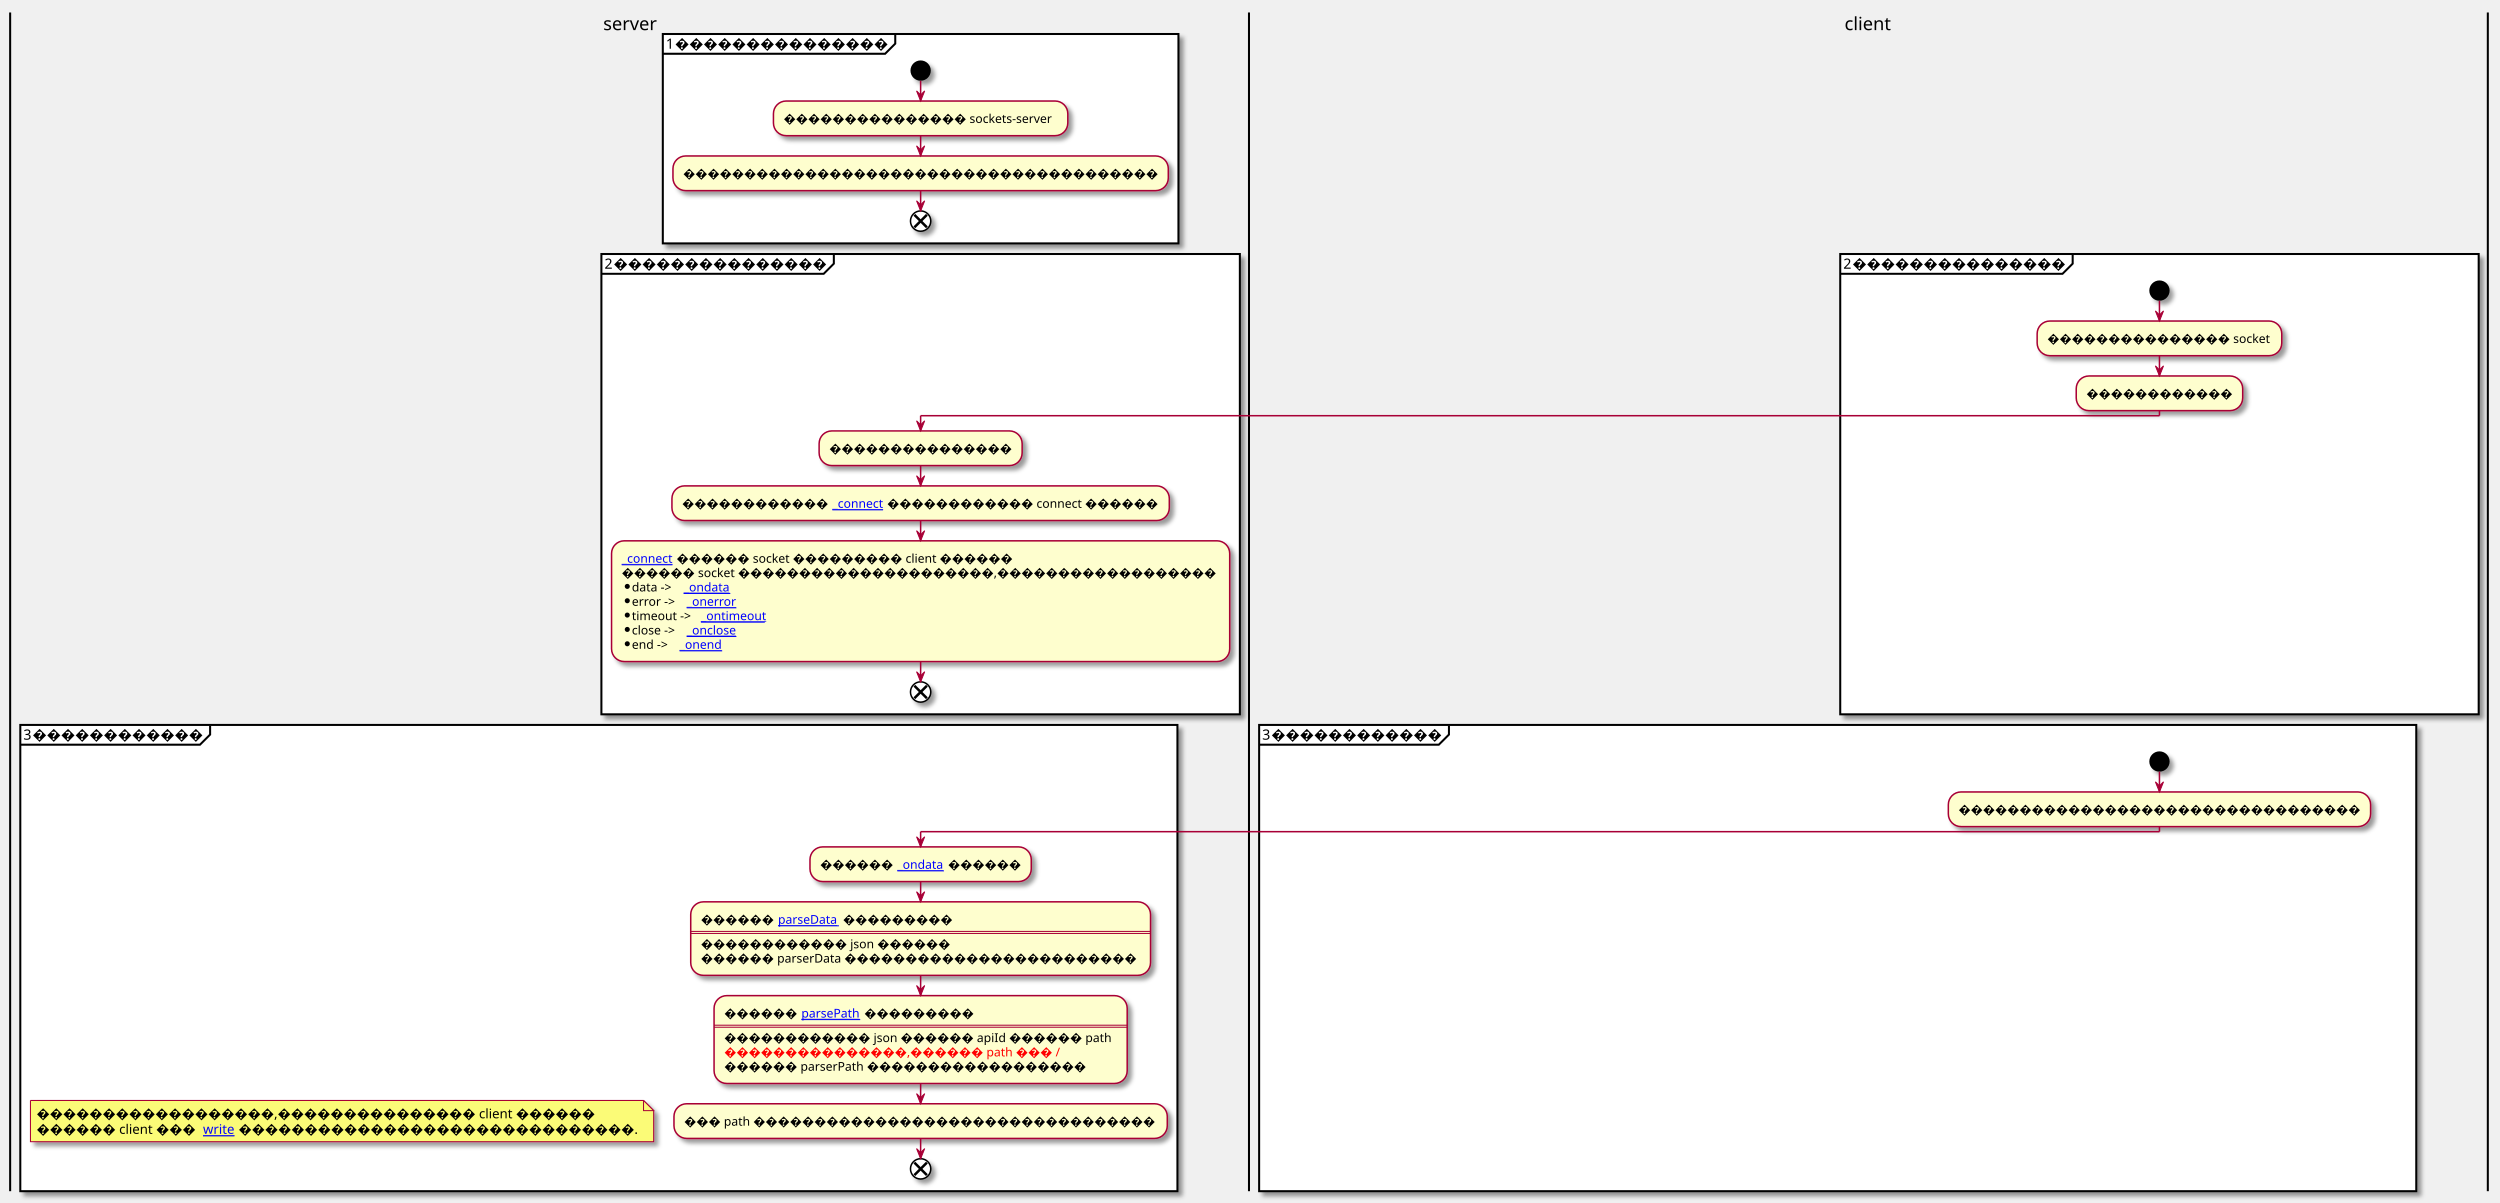
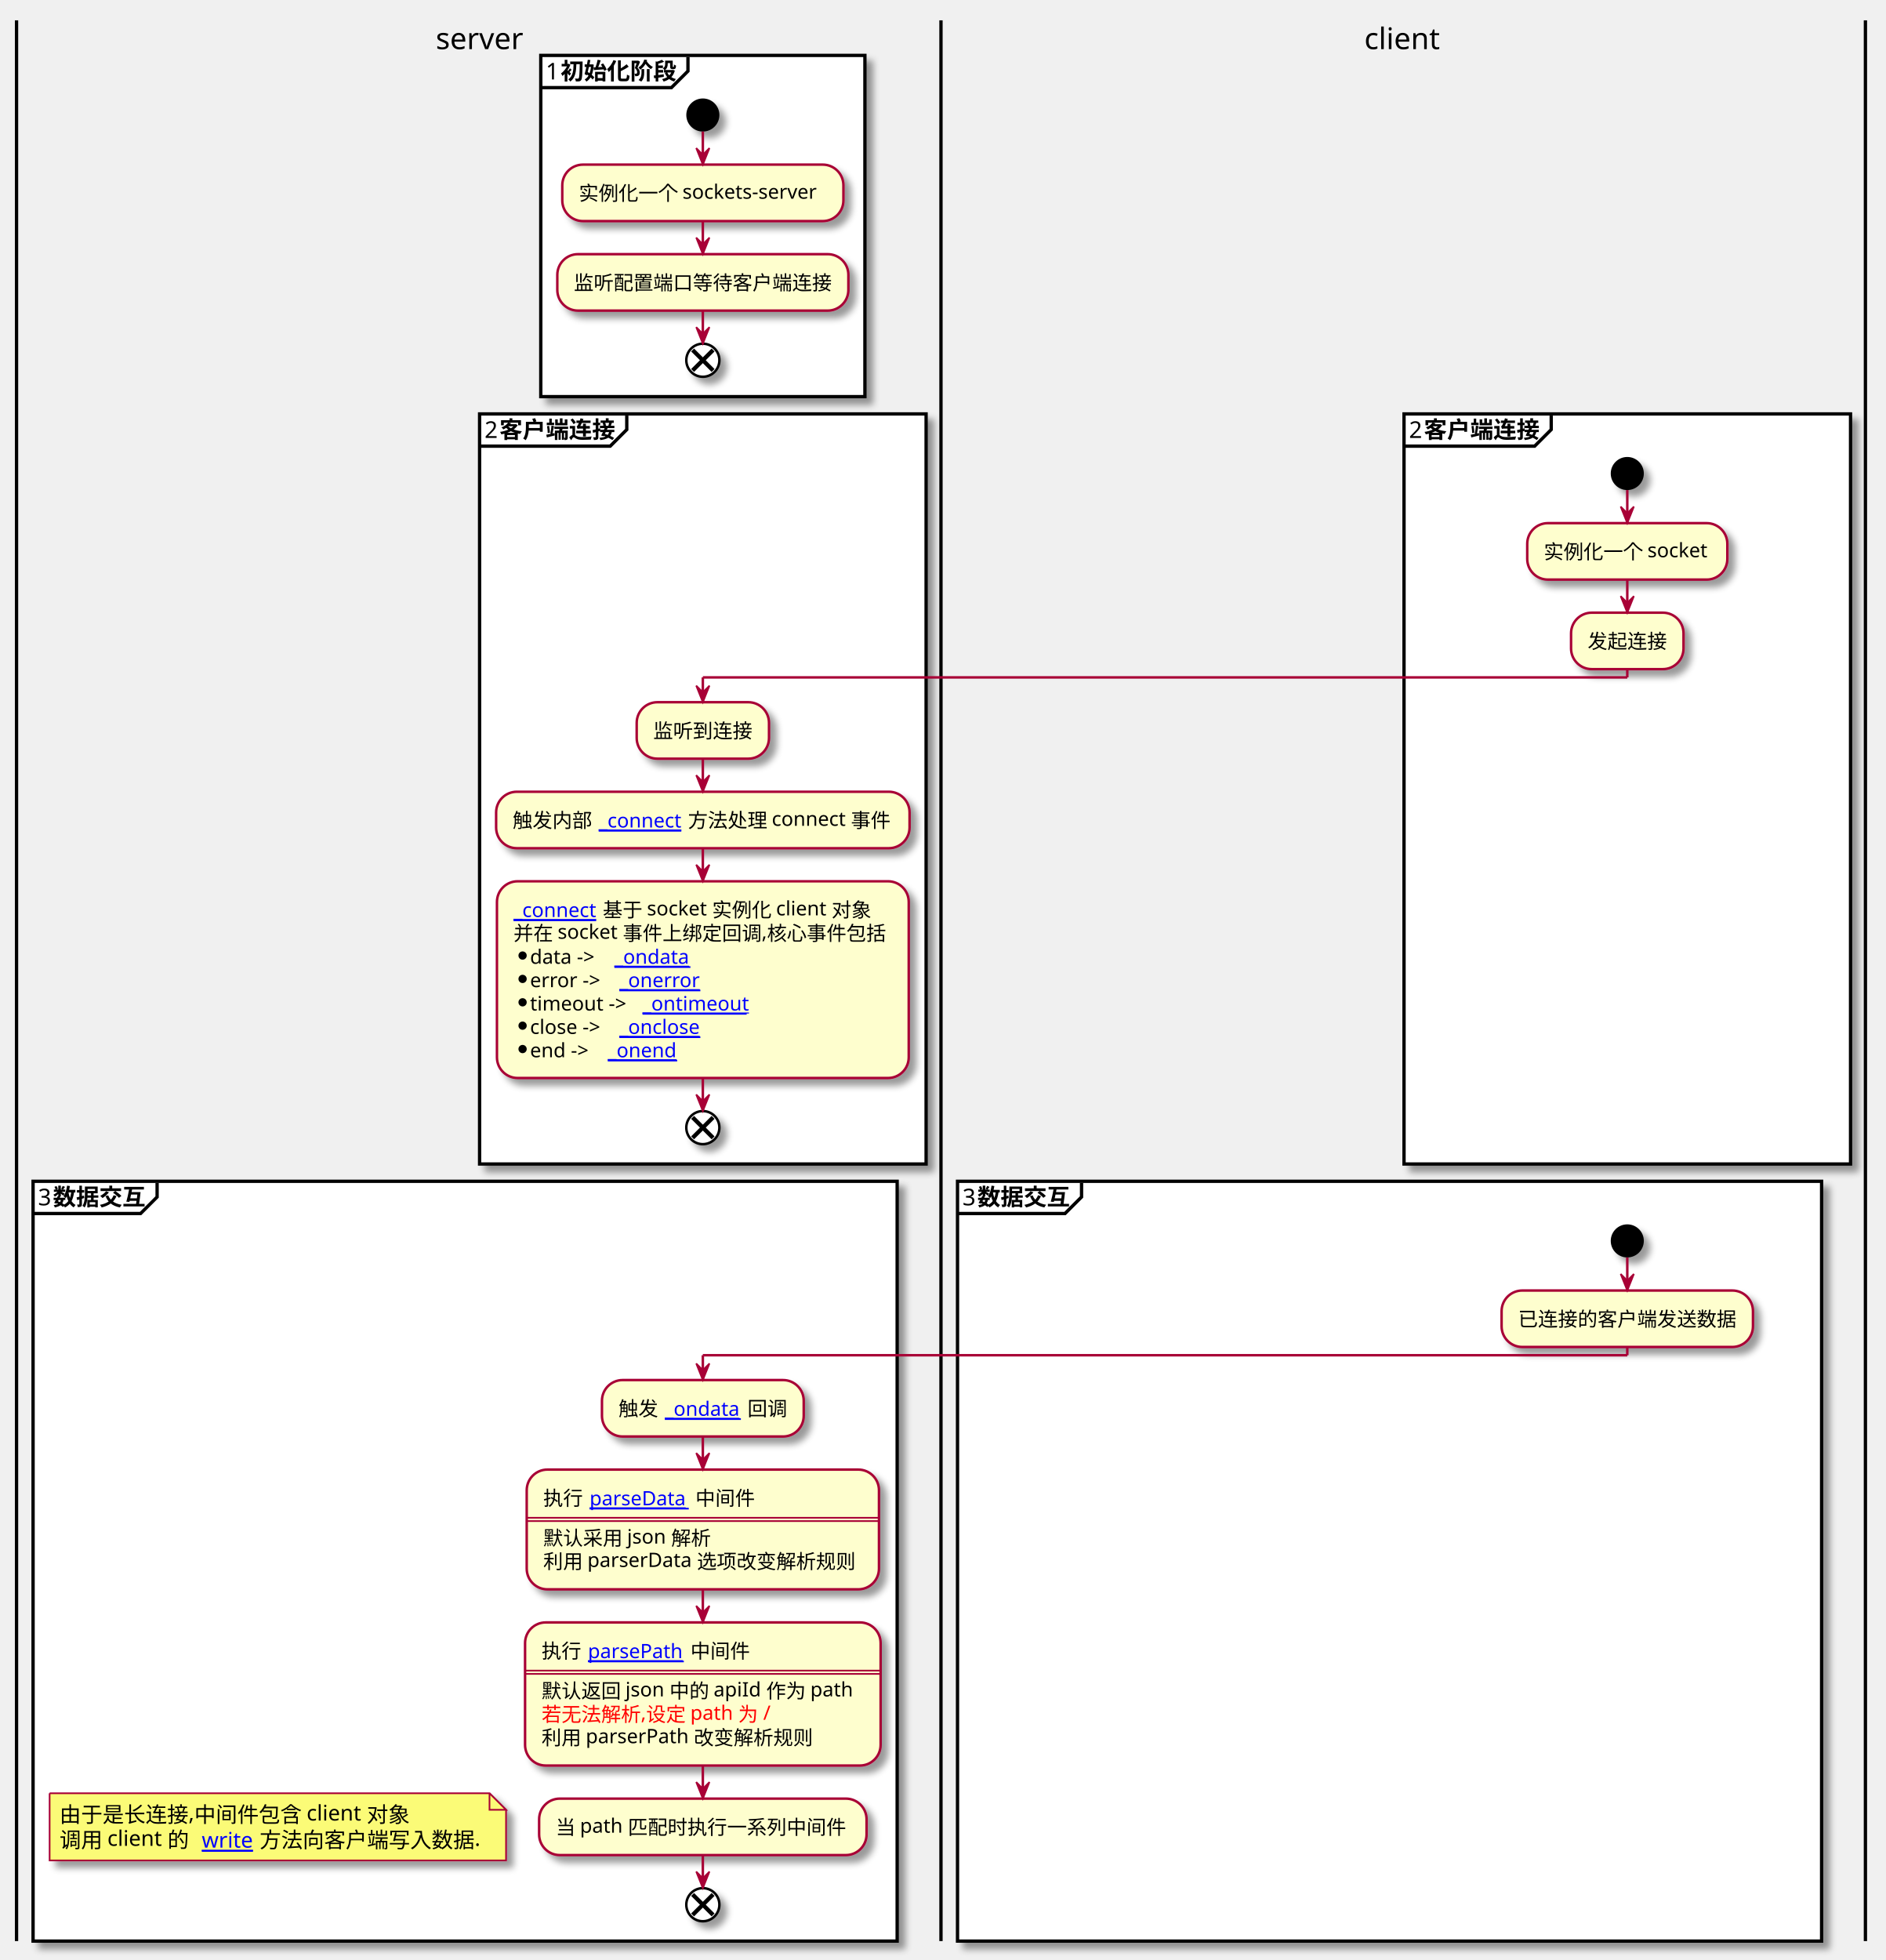
- <svg xmlns="http://www.w3.org/2000/svg" xmlns:xlink="http://www.w3.org/1999/xlink" contentScriptType="application/ecmascript" contentStyleType="text/css" height="1185px" preserveAspectRatio="none" style="width:2463px;height:1185px;" version="1.1" viewBox="0 0 2463 1185" width="2463px" zoomAndPan="magnify">
+ <svg xmlns="http://www.w3.org/2000/svg" xmlns:xlink="http://www.w3.org/1999/xlink" contentScriptType="application/ecmascript" contentStyleType="text/css" height="1185px" preserveAspectRatio="none" style="width:1140px;height:1185px;" version="1.1" viewBox="0 0 1140 1185" width="1140px" zoomAndPan="magnify">
  <defs>
-     <filter height="300%" id="f1wvgdxgzfp0mf" width="300%" x="-1" y="-1">
+     <filter height="300%" id="f1b27v0zwb4r11" width="300%" x="-1" y="-1">
      <feGaussianBlur result="blurOut" stdDeviation="2.0" />
      <feColorMatrix in="blurOut" result="blurOut2" type="matrix" values="0 0 0 0 0 0 0 0 0 0 0 0 0 0 0 0 0 0 .4 0" />
      <feOffset dx="4.0" dy="4.0" in="blurOut2" result="blurOut3" />
      <feBlend in="SourceGraphic" in2="blurOut3" mode="normal" />
    </filter>
  </defs>
  <g>
-     <text fill="#000000" font-family="sans-serif" font-size="18" lengthAdjust="spacingAndGlyphs" textLength="52" x="594.25" y="29.699">server</text>
+     <text fill="#000000" font-family="sans-serif" font-size="18" lengthAdjust="spacingAndGlyphs" textLength="52" x="263.5" y="29.699">server</text>
    <line style="stroke: #000000; stroke-width: 2.0;" x1="10" x2="10" y1="12.297" y2="1173.562" />
-     <rect fill="#FFFFFF" filter="url(#f1wvgdxgzfp0mf)" height="206.301" style="stroke: #000000; stroke-width: 2.0;" width="508" x="653" y="33.496" />
-     <path d="M882,34.496 L882,42.984 L872,52.984 L653,52.984 " fill="none" style="stroke: #000000; stroke-width: 2.0;" />
-     <text fill="#000000" font-family="sans-serif" font-size="14" lengthAdjust="spacingAndGlyphs" textLength="9" x="656" y="48.031">1</text>
-     <text fill="#000000" font-family="sans-serif" font-size="14" font-weight="bold" lengthAdjust="spacingAndGlyphs" textLength="210" x="665" y="48.031">���������������</text>
-     <ellipse cx="907" cy="69.531" fill="#000000" filter="url(#f1wvgdxgzfp0mf)" rx="10" ry="10" style="stroke: none; stroke-width: 1.0;" />
-     <rect fill="#FEFECE" filter="url(#f1wvgdxgzfp0mf)" height="34.133" rx="12.5" ry="12.5" style="stroke: #A80036; stroke-width: 1.5;" width="290" x="762" y="99.531" />
-     <text fill="#000000" font-family="sans-serif" font-size="12" lengthAdjust="spacingAndGlyphs" textLength="270" x="772" y="121.133">��������������� sockets-server</text>
-     <rect fill="#FEFECE" filter="url(#f1wvgdxgzfp0mf)" height="34.133" rx="12.5" ry="12.5" style="stroke: #A80036; stroke-width: 1.5;" width="488" x="663" y="153.664" />
-     <text fill="#000000" font-family="sans-serif" font-size="12" lengthAdjust="spacingAndGlyphs" textLength="468" x="673" y="175.266">���������������������������������������</text>
-     <ellipse cx="907" cy="217.797" fill="#FFFFFF" filter="url(#f1wvgdxgzfp0mf)" rx="10" ry="10" style="stroke: #000000; stroke-width: 1.5;" />
-     <line style="stroke: #000000; stroke-width: 2.5;" x1="900.813" x2="913.187" y1="211.61" y2="223.984" />
-     <line style="stroke: #000000; stroke-width: 2.5;" x1="913.187" x2="900.813" y1="211.61" y2="223.984" />
-     <rect fill="#FFFFFF" filter="url(#f1wvgdxgzfp0mf)" height="453.496" style="stroke: #000000; stroke-width: 2.0;" width="629" x="592.5" y="250.25" />
-     <path d="M821.5,251.25 L821.5,259.738 L811.5,269.738 L592.5,269.738 " fill="none" style="stroke: #000000; stroke-width: 2.0;" />
-     <text fill="#000000" font-family="sans-serif" font-size="14" lengthAdjust="spacingAndGlyphs" textLength="9" x="595.5" y="264.785">2</text>
-     <text fill="#000000" font-family="sans-serif" font-size="14" font-weight="bold" lengthAdjust="spacingAndGlyphs" textLength="210" x="604.5" y="264.785">���������������</text>
-     <rect fill="#FEFECE" filter="url(#f1wvgdxgzfp0mf)" height="34.133" rx="12.5" ry="12.5" style="stroke: #A80036; stroke-width: 1.5;" width="200" x="807" y="424.551" />
-     <text fill="#000000" font-family="sans-serif" font-size="12" lengthAdjust="spacingAndGlyphs" textLength="180" x="817" y="446.152">���������������</text>
-     <rect fill="#FEFECE" filter="url(#f1wvgdxgzfp0mf)" height="34.133" rx="12.5" ry="12.5" style="stroke: #A80036; stroke-width: 1.5;" width="490" x="662" y="478.684" />
-     <text fill="#000000" font-family="sans-serif" font-size="12" lengthAdjust="spacingAndGlyphs" textLength="144" x="672" y="500.285">������������</text>
+     <rect fill="#FFFFFF" filter="url(#f1b27v0zwb4r11)" height="206.301" style="stroke: #000000; stroke-width: 2.0;" width="196" x="327" y="33.496" />
+     <path d="M416,34.496 L416,42.984 L406,52.984 L327,52.984 " fill="none" style="stroke: #000000; stroke-width: 2.0;" />
+     <text fill="#000000" font-family="sans-serif" font-size="14" lengthAdjust="spacingAndGlyphs" textLength="9" x="330" y="48.031">1</text>
+     <text fill="#000000" font-family="sans-serif" font-size="14" font-weight="bold" lengthAdjust="spacingAndGlyphs" textLength="70" x="339" y="48.031">初始化阶段</text>
+     <ellipse cx="425" cy="69.531" fill="#000000" filter="url(#f1b27v0zwb4r11)" rx="10" ry="10" style="stroke: none; stroke-width: 1.0;" />
+     <rect fill="#FEFECE" filter="url(#f1b27v0zwb4r11)" height="34.133" rx="12.5" ry="12.5" style="stroke: #A80036; stroke-width: 1.5;" width="170" x="340" y="99.531" />
+     <text fill="#000000" font-family="sans-serif" font-size="12" lengthAdjust="spacingAndGlyphs" textLength="150" x="350" y="121.133">实例化一个 sockets-server</text>
+     <rect fill="#FEFECE" filter="url(#f1b27v0zwb4r11)" height="34.133" rx="12.5" ry="12.5" style="stroke: #A80036; stroke-width: 1.5;" width="176" x="337" y="153.664" />
+     <text fill="#000000" font-family="sans-serif" font-size="12" lengthAdjust="spacingAndGlyphs" textLength="156" x="347" y="175.266">监听配置端口等待客户端连接</text>
+     <ellipse cx="425" cy="217.797" fill="#FFFFFF" filter="url(#f1b27v0zwb4r11)" rx="10" ry="10" style="stroke: #000000; stroke-width: 1.5;" />
+     <line style="stroke: #000000; stroke-width: 2.5;" x1="418.813" x2="431.187" y1="211.61" y2="223.984" />
+     <line style="stroke: #000000; stroke-width: 2.5;" x1="431.187" x2="418.813" y1="211.61" y2="223.984" />
+     <rect fill="#FFFFFF" filter="url(#f1b27v0zwb4r11)" height="453.496" style="stroke: #000000; stroke-width: 2.0;" width="270" x="290" y="250.25" />
+     <path d="M379,251.25 L379,259.738 L369,269.738 L290,269.738 " fill="none" style="stroke: #000000; stroke-width: 2.0;" />
+     <text fill="#000000" font-family="sans-serif" font-size="14" lengthAdjust="spacingAndGlyphs" textLength="9" x="293" y="264.785">2</text>
+     <text fill="#000000" font-family="sans-serif" font-size="14" font-weight="bold" lengthAdjust="spacingAndGlyphs" textLength="70" x="302" y="264.785">客户端连接</text>
+     <rect fill="#FEFECE" filter="url(#f1b27v0zwb4r11)" height="34.133" rx="12.5" ry="12.5" style="stroke: #A80036; stroke-width: 1.5;" width="80" x="385" y="424.551" />
+     <text fill="#000000" font-family="sans-serif" font-size="12" lengthAdjust="spacingAndGlyphs" textLength="60" x="395" y="446.152">监听到连接</text>
+     <rect fill="#FEFECE" filter="url(#f1b27v0zwb4r11)" height="34.133" rx="12.5" ry="12.5" style="stroke: #A80036; stroke-width: 1.5;" width="250" x="300" y="478.684" />
+     <text fill="#000000" font-family="sans-serif" font-size="12" lengthAdjust="spacingAndGlyphs" textLength="48" x="310" y="500.285">触发内部</text>
    <a target="_top" xlink:actuate="onRequest" xlink:href="https://github.com/zenHeart/sockets-server/blob/develop/src/ClientServer.js#L267" xlink:show="new" xlink:title="https://github.com/zenHeart/sockets-server/blob/develop/src/ClientServer.js#L267" xlink:type="simple">
-       <text fill="#0000FF" font-family="sans-serif" font-size="12" lengthAdjust="spacingAndGlyphs" text-decoration="underline" textLength="50" x="820" y="500.285">_connect</text>
-       <line style="stroke: #0000FF; stroke-width: 1.0;" x1="820" x2="870" y1="502.285" y2="502.285" />
+       <text fill="#0000FF" font-family="sans-serif" font-size="12" lengthAdjust="spacingAndGlyphs" text-decoration="underline" textLength="50" x="362" y="500.285">_connect</text>
+       <line style="stroke: #0000FF; stroke-width: 1.0;" x1="362" x2="412" y1="502.285" y2="502.285" />
    </a>
-     <text fill="#000000" font-family="sans-serif" font-size="12" lengthAdjust="spacingAndGlyphs" textLength="268" x="874" y="500.285">������������ connect ������</text>
-     <rect fill="#FEFECE" filter="url(#f1wvgdxgzfp0mf)" height="118.93" rx="12.5" ry="12.5" style="stroke: #A80036; stroke-width: 1.5;" width="609" x="602.5" y="532.816" />
+     <text fill="#000000" font-family="sans-serif" font-size="12" lengthAdjust="spacingAndGlyphs" textLength="124" x="416" y="500.285">方法处理 connect 事件</text>
+     <rect fill="#FEFECE" filter="url(#f1b27v0zwb4r11)" height="118.93" rx="12.5" ry="12.5" style="stroke: #A80036; stroke-width: 1.5;" width="249" x="300.5" y="532.816" />
    <a target="_top" xlink:actuate="onRequest" xlink:href="https://github.com/zenHeart/sockets-server/blob/develop/src/ClientServer.js#L267" xlink:show="new" xlink:title="https://github.com/zenHeart/sockets-server/blob/develop/src/ClientServer.js#L267" xlink:type="simple">
-       <text fill="#0000FF" font-family="sans-serif" font-size="12" lengthAdjust="spacingAndGlyphs" text-decoration="underline" textLength="50" x="612.5" y="554.418">_connect</text>
-       <line style="stroke: #0000FF; stroke-width: 1.0;" x1="612.5" x2="662.5" y1="556.418" y2="556.418" />
+       <text fill="#0000FF" font-family="sans-serif" font-size="12" lengthAdjust="spacingAndGlyphs" text-decoration="underline" textLength="50" x="310.5" y="554.418">_connect</text>
+       <line style="stroke: #0000FF; stroke-width: 1.0;" x1="310.5" x2="360.5" y1="556.418" y2="556.418" />
    </a>
-     <text fill="#000000" font-family="sans-serif" font-size="12" lengthAdjust="spacingAndGlyphs" textLength="335" x="666.5" y="554.418">������ socket ��������� client ������</text>
-     <text fill="#000000" font-family="sans-serif" font-size="12" lengthAdjust="spacingAndGlyphs" textLength="589" x="612.5" y="568.551">������ socket ���������������������,������������������</text>
-     <ellipse cx="618" cy="577.715" fill="#000000" rx="2.5" ry="2.5" style="stroke: #000000; stroke-width: 0.0;" />
-     <text fill="#000000" font-family="sans-serif" font-size="12" lengthAdjust="spacingAndGlyphs" textLength="47" x="622.5" y="582.684">data -&gt;</text>
+     <text fill="#000000" font-family="sans-serif" font-size="12" lengthAdjust="spacingAndGlyphs" textLength="167" x="364.5" y="554.418">基于 socket 实例化 client 对象</text>
+     <text fill="#000000" font-family="sans-serif" font-size="12" lengthAdjust="spacingAndGlyphs" textLength="229" x="310.5" y="568.551">并在 socket 事件上绑定回调,核心事件包括</text>
+     <ellipse cx="316" cy="577.715" fill="#000000" rx="2.5" ry="2.5" style="stroke: #000000; stroke-width: 0.0;" />
+     <text fill="#000000" font-family="sans-serif" font-size="12" lengthAdjust="spacingAndGlyphs" textLength="47" x="320.5" y="582.684">data -&gt;</text>
    <a target="_top" xlink:actuate="onRequest" xlink:href="https://github.com/zenHeart/sockets-server/blob/develop/src/Client.js#L104" xlink:show="new" xlink:title="https://github.com/zenHeart/sockets-server/blob/develop/src/Client.js#L104" xlink:type="simple">
-       <text fill="#0000FF" font-family="sans-serif" font-size="12" lengthAdjust="spacingAndGlyphs" text-decoration="underline" textLength="46" x="673.5" y="582.684">_ondata</text>
-       <line style="stroke: #0000FF; stroke-width: 1.0;" x1="673.5" x2="719.5" y1="584.684" y2="584.684" />
+       <text fill="#0000FF" font-family="sans-serif" font-size="12" lengthAdjust="spacingAndGlyphs" text-decoration="underline" textLength="46" x="371.5" y="582.684">_ondata</text>
+       <line style="stroke: #0000FF; stroke-width: 1.0;" x1="371.5" x2="417.5" y1="584.684" y2="584.684" />
    </a>
-     <ellipse cx="618" cy="591.848" fill="#000000" rx="2.5" ry="2.5" style="stroke: #000000; stroke-width: 0.0;" />
-     <text fill="#000000" font-family="sans-serif" font-size="12" lengthAdjust="spacingAndGlyphs" textLength="50" x="622.5" y="596.816">error -&gt;</text>
+     <ellipse cx="316" cy="591.848" fill="#000000" rx="2.5" ry="2.5" style="stroke: #000000; stroke-width: 0.0;" />
+     <text fill="#000000" font-family="sans-serif" font-size="12" lengthAdjust="spacingAndGlyphs" textLength="50" x="320.5" y="596.816">error -&gt;</text>
    <a target="_top" xlink:actuate="onRequest" xlink:href="https://github.com/zenHeart/sockets-server/blob/develop/src/Client.js#L111" xlink:show="new" xlink:title="https://github.com/zenHeart/sockets-server/blob/develop/src/Client.js#L111" xlink:type="simple">
-       <text fill="#0000FF" font-family="sans-serif" font-size="12" lengthAdjust="spacingAndGlyphs" text-decoration="underline" textLength="49" x="676.5" y="596.816">_onerror</text>
-       <line style="stroke: #0000FF; stroke-width: 1.0;" x1="676.5" x2="725.5" y1="598.816" y2="598.816" />
+       <text fill="#0000FF" font-family="sans-serif" font-size="12" lengthAdjust="spacingAndGlyphs" text-decoration="underline" textLength="49" x="374.5" y="596.816">_onerror</text>
+       <line style="stroke: #0000FF; stroke-width: 1.0;" x1="374.5" x2="423.5" y1="598.816" y2="598.816" />
    </a>
-     <ellipse cx="618" cy="605.981" fill="#000000" rx="2.5" ry="2.5" style="stroke: #000000; stroke-width: 0.0;" />
-     <text fill="#000000" font-family="sans-serif" font-size="12" lengthAdjust="spacingAndGlyphs" textLength="64" x="622.5" y="610.949">timeout -&gt;</text>
+     <ellipse cx="316" cy="605.981" fill="#000000" rx="2.5" ry="2.5" style="stroke: #000000; stroke-width: 0.0;" />
+     <text fill="#000000" font-family="sans-serif" font-size="12" lengthAdjust="spacingAndGlyphs" textLength="64" x="320.5" y="610.949">timeout -&gt;</text>
    <a target="_top" xlink:actuate="onRequest" xlink:href="https://github.com/zenHeart/sockets-server/blob/develop/src/Client.js#L116" xlink:show="new" xlink:title="https://github.com/zenHeart/sockets-server/blob/develop/src/Client.js#L116" xlink:type="simple">
-       <text fill="#0000FF" font-family="sans-serif" font-size="12" lengthAdjust="spacingAndGlyphs" text-decoration="underline" textLength="63" x="690.5" y="610.949">_ontimeout</text>
-       <line style="stroke: #0000FF; stroke-width: 1.0;" x1="690.5" x2="753.5" y1="612.949" y2="612.949" />
+       <text fill="#0000FF" font-family="sans-serif" font-size="12" lengthAdjust="spacingAndGlyphs" text-decoration="underline" textLength="63" x="388.5" y="610.949">_ontimeout</text>
+       <line style="stroke: #0000FF; stroke-width: 1.0;" x1="388.5" x2="451.5" y1="612.949" y2="612.949" />
    </a>
-     <ellipse cx="618" cy="620.113" fill="#000000" rx="2.5" ry="2.5" style="stroke: #000000; stroke-width: 0.0;" />
-     <text fill="#000000" font-family="sans-serif" font-size="12" lengthAdjust="spacingAndGlyphs" textLength="50" x="622.5" y="625.082">close -&gt;</text>
+     <ellipse cx="316" cy="620.113" fill="#000000" rx="2.5" ry="2.5" style="stroke: #000000; stroke-width: 0.0;" />
+     <text fill="#000000" font-family="sans-serif" font-size="12" lengthAdjust="spacingAndGlyphs" textLength="50" x="320.5" y="625.082">close -&gt;</text>
    <a target="_top" xlink:actuate="onRequest" xlink:href="https://github.com/zenHeart/sockets-server/blob/develop/src/Client.js#L122" xlink:show="new" xlink:title="https://github.com/zenHeart/sockets-server/blob/develop/src/Client.js#L122" xlink:type="simple">
-       <text fill="#0000FF" font-family="sans-serif" font-size="12" lengthAdjust="spacingAndGlyphs" text-decoration="underline" textLength="49" x="676.5" y="625.082">_onclose</text>
-       <line style="stroke: #0000FF; stroke-width: 1.0;" x1="676.5" x2="725.5" y1="627.082" y2="627.082" />
+       <text fill="#0000FF" font-family="sans-serif" font-size="12" lengthAdjust="spacingAndGlyphs" text-decoration="underline" textLength="49" x="374.5" y="625.082">_onclose</text>
+       <line style="stroke: #0000FF; stroke-width: 1.0;" x1="374.5" x2="423.5" y1="627.082" y2="627.082" />
    </a>
-     <ellipse cx="618" cy="634.246" fill="#000000" rx="2.5" ry="2.5" style="stroke: #000000; stroke-width: 0.0;" />
-     <text fill="#000000" font-family="sans-serif" font-size="12" lengthAdjust="spacingAndGlyphs" textLength="43" x="622.5" y="639.215">end -&gt;</text>
+     <ellipse cx="316" cy="634.246" fill="#000000" rx="2.5" ry="2.5" style="stroke: #000000; stroke-width: 0.0;" />
+     <text fill="#000000" font-family="sans-serif" font-size="12" lengthAdjust="spacingAndGlyphs" textLength="43" x="320.5" y="639.215">end -&gt;</text>
    <a target="_top" xlink:actuate="onRequest" xlink:href="https://github.com/zenHeart/sockets-server/blob/develop/src/Client.js#L128" xlink:show="new" xlink:title="https://github.com/zenHeart/sockets-server/blob/develop/src/Client.js#L128" xlink:type="simple">
-       <text fill="#0000FF" font-family="sans-serif" font-size="12" lengthAdjust="spacingAndGlyphs" text-decoration="underline" textLength="42" x="669.5" y="639.215">_onend</text>
-       <line style="stroke: #0000FF; stroke-width: 1.0;" x1="669.5" x2="711.5" y1="641.215" y2="641.215" />
+       <text fill="#0000FF" font-family="sans-serif" font-size="12" lengthAdjust="spacingAndGlyphs" text-decoration="underline" textLength="42" x="367.5" y="639.215">_onend</text>
+       <line style="stroke: #0000FF; stroke-width: 1.0;" x1="367.5" x2="409.5" y1="641.215" y2="641.215" />
    </a>
-     <ellipse cx="907" cy="681.746" fill="#FFFFFF" filter="url(#f1wvgdxgzfp0mf)" rx="10" ry="10" style="stroke: #000000; stroke-width: 1.5;" />
-     <line style="stroke: #000000; stroke-width: 2.5;" x1="900.813" x2="913.187" y1="675.559" y2="687.933" />
-     <line style="stroke: #000000; stroke-width: 2.5;" x1="913.187" x2="900.813" y1="675.559" y2="687.933" />
-     <rect fill="#FFFFFF" filter="url(#f1wvgdxgzfp0mf)" height="459.363" style="stroke: #000000; stroke-width: 2.0;" width="1140" x="20" y="714.199" />
-     <path d="M207,715.199 L207,723.688 L197,733.688 L20,733.688 " fill="none" style="stroke: #000000; stroke-width: 2.0;" />
+     <ellipse cx="425" cy="681.746" fill="#FFFFFF" filter="url(#f1b27v0zwb4r11)" rx="10" ry="10" style="stroke: #000000; stroke-width: 1.5;" />
+     <line style="stroke: #000000; stroke-width: 2.5;" x1="418.813" x2="431.187" y1="675.559" y2="687.933" />
+     <line style="stroke: #000000; stroke-width: 2.5;" x1="431.187" x2="418.813" y1="675.559" y2="687.933" />
+     <rect fill="#FFFFFF" filter="url(#f1b27v0zwb4r11)" height="459.363" style="stroke: #000000; stroke-width: 2.0;" width="522.5" x="20" y="714.199" />
+     <path d="M95,715.199 L95,723.688 L85,733.688 L20,733.688 " fill="none" style="stroke: #000000; stroke-width: 2.0;" />
    <text fill="#000000" font-family="sans-serif" font-size="14" lengthAdjust="spacingAndGlyphs" textLength="9" x="23" y="728.734">3</text>
-     <text fill="#000000" font-family="sans-serif" font-size="14" font-weight="bold" lengthAdjust="spacingAndGlyphs" textLength="168" x="32" y="728.734">������������</text>
-     <rect fill="#FEFECE" filter="url(#f1wvgdxgzfp0mf)" height="34.133" rx="12.5" ry="12.5" style="stroke: #A80036; stroke-width: 1.5;" width="218" x="798" y="834.367" />
-     <text fill="#000000" font-family="sans-serif" font-size="12" lengthAdjust="spacingAndGlyphs" textLength="72" x="808" y="855.969">������</text>
+     <text fill="#000000" font-family="sans-serif" font-size="14" font-weight="bold" lengthAdjust="spacingAndGlyphs" textLength="56" x="32" y="728.734">数据交互</text>
+     <rect fill="#FEFECE" filter="url(#f1b27v0zwb4r11)" height="34.133" rx="12.5" ry="12.5" style="stroke: #A80036; stroke-width: 1.5;" width="122" x="364" y="834.367" />
+     <text fill="#000000" font-family="sans-serif" font-size="12" lengthAdjust="spacingAndGlyphs" textLength="24" x="374" y="855.969">触发</text>
    <a target="_top" xlink:actuate="onRequest" xlink:href="https://github.com/zenHeart/sockets-server/blob/develop/src/Client.js#L104" xlink:show="new" xlink:title="https://github.com/zenHeart/sockets-server/blob/develop/src/Client.js#L104" xlink:type="simple">
-       <text fill="#0000FF" font-family="sans-serif" font-size="12" lengthAdjust="spacingAndGlyphs" text-decoration="underline" textLength="46" x="884" y="855.969">_ondata</text>
-       <line style="stroke: #0000FF; stroke-width: 1.0;" x1="884" x2="930" y1="857.969" y2="857.969" />
+       <text fill="#0000FF" font-family="sans-serif" font-size="12" lengthAdjust="spacingAndGlyphs" text-decoration="underline" textLength="46" x="402" y="855.969">_ondata</text>
+       <line style="stroke: #0000FF; stroke-width: 1.0;" x1="402" x2="448" y1="857.969" y2="857.969" />
    </a>
-     <text fill="#000000" font-family="sans-serif" font-size="12" lengthAdjust="spacingAndGlyphs" textLength="72" x="934" y="855.969">������</text>
-     <rect fill="#FEFECE" filter="url(#f1wvgdxgzfp0mf)" height="72.398" rx="12.5" ry="12.5" style="stroke: #A80036; stroke-width: 1.5;" width="453" x="680.5" y="888.5" />
-     <text fill="#000000" font-family="sans-serif" font-size="12" lengthAdjust="spacingAndGlyphs" textLength="72" x="690.5" y="910.102">������</text>
+     <text fill="#000000" font-family="sans-serif" font-size="12" lengthAdjust="spacingAndGlyphs" textLength="24" x="452" y="855.969">回调</text>
+     <rect fill="#FEFECE" filter="url(#f1b27v0zwb4r11)" height="72.398" rx="12.5" ry="12.5" style="stroke: #A80036; stroke-width: 1.5;" width="213" x="318.5" y="888.5" />
+     <text fill="#000000" font-family="sans-serif" font-size="12" lengthAdjust="spacingAndGlyphs" textLength="24" x="328.5" y="910.102">执行</text>
    <a target="_top" xlink:actuate="onRequest" xlink:href="https://github.com/zenHeart/sockets-server/blob/develop/src/middlerware/parseData.js" xlink:show="new" xlink:title="https://github.com/zenHeart/sockets-server/blob/develop/src/middlerware/parseData.js" xlink:type="simple">
-       <text fill="#0000FF" font-family="sans-serif" font-size="12" lengthAdjust="spacingAndGlyphs" text-decoration="underline" textLength="60" x="766.5" y="910.102">parseData</text>
-       <line style="stroke: #0000FF; stroke-width: 1.0;" x1="766.5" x2="826.5" y1="912.102" y2="912.102" />
+       <text fill="#0000FF" font-family="sans-serif" font-size="12" lengthAdjust="spacingAndGlyphs" text-decoration="underline" textLength="60" x="356.5" y="910.102">parseData</text>
+       <line style="stroke: #0000FF; stroke-width: 1.0;" x1="356.5" x2="416.5" y1="912.102" y2="912.102" />
    </a>
-     <text fill="#000000" font-family="sans-serif" font-size="12" lengthAdjust="spacingAndGlyphs" textLength="108" x="830.5" y="910.102">���������</text>
-     <line style="stroke: #A80036; stroke-width: 1.0;" x1="680.5" x2="1133.5" y1="917.633" y2="917.633" />
-     <line style="stroke: #A80036; stroke-width: 1.0;" x1="680.5" x2="1133.5" y1="919.633" y2="919.633" />
-     <text fill="#000000" font-family="sans-serif" font-size="12" lengthAdjust="spacingAndGlyphs" textLength="248" x="690.5" y="934.234">������������ json ������</text>
-     <text fill="#000000" font-family="sans-serif" font-size="12" lengthAdjust="spacingAndGlyphs" textLength="433" x="690.5" y="948.367">������ parserData ������������������������</text>
-     <rect fill="#FEFECE" filter="url(#f1wvgdxgzfp0mf)" height="86.531" rx="12.5" ry="12.5" style="stroke: #A80036; stroke-width: 1.5;" width="407" x="703.5" y="980.898" />
-     <text fill="#000000" font-family="sans-serif" font-size="12" lengthAdjust="spacingAndGlyphs" textLength="72" x="713.5" y="1002.5">������</text>
+     <text fill="#000000" font-family="sans-serif" font-size="12" lengthAdjust="spacingAndGlyphs" textLength="36" x="420.5" y="910.102">中间件</text>
+     <line style="stroke: #A80036; stroke-width: 1.0;" x1="318.5" x2="531.5" y1="917.633" y2="917.633" />
+     <line style="stroke: #A80036; stroke-width: 1.0;" x1="318.5" x2="531.5" y1="919.633" y2="919.633" />
+     <text fill="#000000" font-family="sans-serif" font-size="12" lengthAdjust="spacingAndGlyphs" textLength="104" x="328.5" y="934.234">默认采用 json 解析</text>
+     <text fill="#000000" font-family="sans-serif" font-size="12" lengthAdjust="spacingAndGlyphs" textLength="193" x="328.5" y="948.367">利用 parserData 选项改变解析规则</text>
+     <rect fill="#FEFECE" filter="url(#f1b27v0zwb4r11)" height="86.531" rx="12.5" ry="12.5" style="stroke: #A80036; stroke-width: 1.5;" width="215" x="317.5" y="980.898" />
+     <text fill="#000000" font-family="sans-serif" font-size="12" lengthAdjust="spacingAndGlyphs" textLength="24" x="327.5" y="1002.5">执行</text>
    <a target="_top" xlink:actuate="onRequest" xlink:href="https://github.com/zenHeart/sockets-server/blob/develop/src/middlerware/parsePath.js" xlink:show="new" xlink:title="https://github.com/zenHeart/sockets-server/blob/develop/src/middlerware/parsePath.js" xlink:type="simple">
-       <text fill="#0000FF" font-family="sans-serif" font-size="12" lengthAdjust="spacingAndGlyphs" text-decoration="underline" textLength="58" x="789.5" y="1002.5">parsePath</text>
-       <line style="stroke: #0000FF; stroke-width: 1.0;" x1="789.5" x2="847.5" y1="1004.5" y2="1004.5" />
+       <text fill="#0000FF" font-family="sans-serif" font-size="12" lengthAdjust="spacingAndGlyphs" text-decoration="underline" textLength="58" x="355.5" y="1002.5">parsePath</text>
+       <line style="stroke: #0000FF; stroke-width: 1.0;" x1="355.5" x2="413.5" y1="1004.5" y2="1004.5" />
    </a>
-     <text fill="#000000" font-family="sans-serif" font-size="12" lengthAdjust="spacingAndGlyphs" textLength="108" x="851.5" y="1002.5">���������</text>
-     <line style="stroke: #A80036; stroke-width: 1.0;" x1="703.5" x2="1110.5" y1="1010.031" y2="1010.031" />
-     <line style="stroke: #A80036; stroke-width: 1.0;" x1="703.5" x2="1110.5" y1="1012.031" y2="1012.031" />
-     <text fill="#000000" font-family="sans-serif" font-size="12" lengthAdjust="spacingAndGlyphs" textLength="387" x="713.5" y="1026.633">������������ json ������ apiId ������ path</text>
-     <text fill="#FF0000" font-family="sans-serif" font-size="12" lengthAdjust="spacingAndGlyphs" textLength="336" x="713.5" y="1040.766">���������������,������ path ��� /</text>
-     <text fill="#000000" font-family="sans-serif" font-size="12" lengthAdjust="spacingAndGlyphs" textLength="359" x="713.5" y="1054.898">������ parserPath ������������������</text>
-     <path d="M30,1084.186 L30,1124.807 L644,1124.807 L644,1094.186 L634,1084.186 L30,1084.186 " fill="#FBFB77" filter="url(#f1wvgdxgzfp0mf)" style="stroke: #A80036; stroke-width: 1.0;" />
-     <path d="M634,1084.186 L634,1094.186 L644,1094.186 L634,1084.186 " fill="#FBFB77" style="stroke: #A80036; stroke-width: 1.0;" />
-     <text fill="#000000" font-family="sans-serif" font-size="13" lengthAdjust="spacingAndGlyphs" textLength="554" x="36" y="1101.754">������������������,��������������� client ������</text>
-     <text fill="#000000" font-family="sans-serif" font-size="13" lengthAdjust="spacingAndGlyphs" textLength="160" x="36" y="1117.064">������ client ���</text>
+     <text fill="#000000" font-family="sans-serif" font-size="12" lengthAdjust="spacingAndGlyphs" textLength="36" x="417.5" y="1002.5">中间件</text>
+     <line style="stroke: #A80036; stroke-width: 1.0;" x1="317.5" x2="532.5" y1="1010.031" y2="1010.031" />
+     <line style="stroke: #A80036; stroke-width: 1.0;" x1="317.5" x2="532.5" y1="1012.031" y2="1012.031" />
+     <text fill="#000000" font-family="sans-serif" font-size="12" lengthAdjust="spacingAndGlyphs" textLength="195" x="327.5" y="1026.633">默认返回 json 中的 apiId 作为 path</text>
+     <text fill="#FF0000" font-family="sans-serif" font-size="12" lengthAdjust="spacingAndGlyphs" textLength="144" x="327.5" y="1040.766">若无法解析,设定 path 为 /</text>
+     <text fill="#000000" font-family="sans-serif" font-size="12" lengthAdjust="spacingAndGlyphs" textLength="167" x="327.5" y="1054.898">利用 parserPath 改变解析规则</text>
+     <path d="M30,1084.186 L30,1124.807 L306,1124.807 L306,1094.186 L296,1084.186 L30,1084.186 " fill="#FBFB77" filter="url(#f1b27v0zwb4r11)" style="stroke: #A80036; stroke-width: 1.0;" />
+     <path d="M296,1084.186 L296,1094.186 L306,1094.186 L296,1084.186 " fill="#FBFB77" style="stroke: #A80036; stroke-width: 1.0;" />
+     <text fill="#000000" font-family="sans-serif" font-size="13" lengthAdjust="spacingAndGlyphs" textLength="216" x="36" y="1101.754">由于是长连接,中间件包含 client 对象</text>
+     <text fill="#000000" font-family="sans-serif" font-size="13" lengthAdjust="spacingAndGlyphs" textLength="82" x="36" y="1117.064">调用 client 的</text>
    <a target="_top" xlink:actuate="onRequest" xlink:href="https://github.com/zenHeart/sockets-server/blob/develop/src/ClientServer.js#L140" xlink:show="new" xlink:title="https://github.com/zenHeart/sockets-server/blob/develop/src/ClientServer.js#L140" xlink:type="simple">
-       <text fill="#0000FF" font-family="sans-serif" font-size="13" lengthAdjust="spacingAndGlyphs" text-decoration="underline" textLength="31" x="200" y="1117.064">write</text>
-       <line style="stroke: #0000FF; stroke-width: 1.0;" x1="200" x2="231" y1="1119.064" y2="1119.064" />
+       <text fill="#0000FF" font-family="sans-serif" font-size="13" lengthAdjust="spacingAndGlyphs" text-decoration="underline" textLength="31" x="122" y="1117.064">write</text>
+       <line style="stroke: #0000FF; stroke-width: 1.0;" x1="122" x2="153" y1="1119.064" y2="1119.064" />
    </a>
-     <text fill="#000000" font-family="sans-serif" font-size="13" lengthAdjust="spacingAndGlyphs" textLength="394" x="235" y="1117.064">������������������������������.</text>
-     <rect fill="#FEFECE" filter="url(#f1wvgdxgzfp0mf)" height="34.133" rx="12.5" ry="12.5" style="stroke: #A80036; stroke-width: 1.5;" width="486" x="664" y="1087.43" />
-     <text fill="#000000" font-family="sans-serif" font-size="12" lengthAdjust="spacingAndGlyphs" textLength="466" x="674" y="1109.031">��� path ���������������������������������</text>
-     <ellipse cx="907" cy="1151.562" fill="#FFFFFF" filter="url(#f1wvgdxgzfp0mf)" rx="10" ry="10" style="stroke: #000000; stroke-width: 1.5;" />
-     <line style="stroke: #000000; stroke-width: 2.5;" x1="900.813" x2="913.187" y1="1145.375" y2="1157.75" />
-     <line style="stroke: #000000; stroke-width: 2.5;" x1="913.187" x2="900.813" y1="1145.375" y2="1157.75" />
-     <text fill="#000000" font-family="sans-serif" font-size="18" lengthAdjust="spacingAndGlyphs" textLength="47" x="1817.25" y="29.699">client</text>
-     <line style="stroke: #000000; stroke-width: 2.0;" x1="1230.5" x2="1230.5" y1="12.297" y2="1173.562" />
-     <rect fill="#FFFFFF" filter="url(#f1wvgdxgzfp0mf)" height="453.496" style="stroke: #000000; stroke-width: 2.0;" width="629" x="1813" y="250.25" />
-     <path d="M2042,251.25 L2042,259.738 L2032,269.738 L1813,269.738 " fill="none" style="stroke: #000000; stroke-width: 2.0;" />
-     <text fill="#000000" font-family="sans-serif" font-size="14" lengthAdjust="spacingAndGlyphs" textLength="9" x="1816" y="264.785">2</text>
-     <text fill="#000000" font-family="sans-serif" font-size="14" font-weight="bold" lengthAdjust="spacingAndGlyphs" textLength="210" x="1825" y="264.785">���������������</text>
-     <ellipse cx="2127.5" cy="286.285" fill="#000000" filter="url(#f1wvgdxgzfp0mf)" rx="10" ry="10" style="stroke: none; stroke-width: 1.0;" />
-     <rect fill="#FEFECE" filter="url(#f1wvgdxgzfp0mf)" height="34.133" rx="12.5" ry="12.5" style="stroke: #A80036; stroke-width: 1.5;" width="241" x="2007" y="316.285" />
-     <text fill="#000000" font-family="sans-serif" font-size="12" lengthAdjust="spacingAndGlyphs" textLength="221" x="2017" y="337.887">��������������� socket</text>
-     <rect fill="#FEFECE" filter="url(#f1wvgdxgzfp0mf)" height="34.133" rx="12.5" ry="12.5" style="stroke: #A80036; stroke-width: 1.5;" width="164" x="2045.5" y="370.418" />
-     <text fill="#000000" font-family="sans-serif" font-size="12" lengthAdjust="spacingAndGlyphs" textLength="144" x="2055.5" y="392.019">������������</text>
-     <rect fill="#FFFFFF" filter="url(#f1wvgdxgzfp0mf)" height="459.363" style="stroke: #000000; stroke-width: 2.0;" width="1140" x="1240.5" y="714.199" />
-     <path d="M1427.5,715.199 L1427.5,723.688 L1417.5,733.688 L1240.5,733.688 " fill="none" style="stroke: #000000; stroke-width: 2.0;" />
-     <text fill="#000000" font-family="sans-serif" font-size="14" lengthAdjust="spacingAndGlyphs" textLength="9" x="1243.5" y="728.734">3</text>
-     <text fill="#000000" font-family="sans-serif" font-size="14" font-weight="bold" lengthAdjust="spacingAndGlyphs" textLength="168" x="1252.5" y="728.734">������������</text>
-     <ellipse cx="2127.5" cy="750.234" fill="#000000" filter="url(#f1wvgdxgzfp0mf)" rx="10" ry="10" style="stroke: none; stroke-width: 1.0;" />
-     <rect fill="#FEFECE" filter="url(#f1wvgdxgzfp0mf)" height="34.133" rx="12.5" ry="12.5" style="stroke: #A80036; stroke-width: 1.5;" width="416" x="1919.5" y="780.234" />
-     <text fill="#000000" font-family="sans-serif" font-size="12" lengthAdjust="spacingAndGlyphs" textLength="396" x="1929.5" y="801.836">���������������������������������</text>
-     <line style="stroke: #000000; stroke-width: 2.0;" x1="2451" x2="2451" y1="12.297" y2="1173.562" />
-     <line style="stroke: #A80036; stroke-width: 1.5;" x1="907" x2="907" y1="79.531" y2="99.531" />
-     <polygon fill="#A80036" points="903,89.531,907,99.531,911,89.531,907,93.531" style="stroke: #A80036; stroke-width: 1.0;" />
-     <line style="stroke: #A80036; stroke-width: 1.5;" x1="907" x2="907" y1="133.664" y2="153.664" />
-     <polygon fill="#A80036" points="903,143.664,907,153.664,911,143.664,907,147.664" style="stroke: #A80036; stroke-width: 1.0;" />
-     <line style="stroke: #A80036; stroke-width: 1.5;" x1="907" x2="907" y1="187.797" y2="207.797" />
-     <polygon fill="#A80036" points="903,197.797,907,207.797,911,197.797,907,201.797" style="stroke: #A80036; stroke-width: 1.0;" />
-     <line style="stroke: #A80036; stroke-width: 1.5;" x1="907" x2="907" y1="458.684" y2="478.684" />
-     <polygon fill="#A80036" points="903,468.684,907,478.684,911,468.684,907,472.684" style="stroke: #A80036; stroke-width: 1.0;" />
-     <line style="stroke: #A80036; stroke-width: 1.5;" x1="907" x2="907" y1="512.816" y2="532.816" />
-     <polygon fill="#A80036" points="903,522.816,907,532.816,911,522.816,907,526.816" style="stroke: #A80036; stroke-width: 1.0;" />
-     <line style="stroke: #A80036; stroke-width: 1.5;" x1="907" x2="907" y1="651.746" y2="671.746" />
-     <polygon fill="#A80036" points="903,661.746,907,671.746,911,661.746,907,665.746" style="stroke: #A80036; stroke-width: 1.0;" />
-     <line style="stroke: #A80036; stroke-width: 1.5;" x1="907" x2="907" y1="868.5" y2="888.5" />
-     <polygon fill="#A80036" points="903,878.5,907,888.5,911,878.5,907,882.5" style="stroke: #A80036; stroke-width: 1.0;" />
-     <line style="stroke: #A80036; stroke-width: 1.5;" x1="907" x2="907" y1="960.898" y2="980.898" />
-     <polygon fill="#A80036" points="903,970.898,907,980.898,911,970.898,907,974.898" style="stroke: #A80036; stroke-width: 1.0;" />
-     <line style="stroke: #A80036; stroke-width: 1.5;" x1="907" x2="907" y1="1067.43" y2="1087.43" />
-     <polygon fill="#A80036" points="903,1077.43,907,1087.43,911,1077.43,907,1081.43" style="stroke: #A80036; stroke-width: 1.0;" />
-     <line style="stroke: #A80036; stroke-width: 1.5;" x1="907" x2="907" y1="1121.562" y2="1141.562" />
-     <polygon fill="#A80036" points="903,1131.562,907,1141.562,911,1131.562,907,1135.562" style="stroke: #A80036; stroke-width: 1.0;" />
-     <line style="stroke: #A80036; stroke-width: 1.5;" x1="2127.5" x2="2127.5" y1="296.285" y2="316.285" />
-     <polygon fill="#A80036" points="2123.5,306.285,2127.5,316.285,2131.5,306.285,2127.5,310.285" style="stroke: #A80036; stroke-width: 1.0;" />
-     <line style="stroke: #A80036; stroke-width: 1.5;" x1="2127.5" x2="2127.5" y1="350.418" y2="370.418" />
-     <polygon fill="#A80036" points="2123.5,360.418,2127.5,370.418,2131.5,360.418,2127.5,364.418" style="stroke: #A80036; stroke-width: 1.0;" />
-     <line style="stroke: #A80036; stroke-width: 1.5;" x1="2127.5" x2="2127.5" y1="760.234" y2="780.234" />
-     <polygon fill="#A80036" points="2123.5,770.234,2127.5,780.234,2131.5,770.234,2127.5,774.234" style="stroke: #A80036; stroke-width: 1.0;" />
-     <line style="stroke: #A80036; stroke-width: 1.5;" x1="2127.5" x2="2127.5" y1="404.551" y2="409.551" />
-     <line style="stroke: #A80036; stroke-width: 1.5;" x1="2127.5" x2="907" y1="409.551" y2="409.551" />
-     <line style="stroke: #A80036; stroke-width: 1.5;" x1="907" x2="907" y1="409.551" y2="424.551" />
-     <polygon fill="#A80036" points="903,414.551,907,424.551,911,414.551,907,418.551" style="stroke: #A80036; stroke-width: 1.0;" />
-     <line style="stroke: #A80036; stroke-width: 1.5;" x1="2127.5" x2="2127.5" y1="814.367" y2="819.367" />
-     <line style="stroke: #A80036; stroke-width: 1.5;" x1="2127.5" x2="907" y1="819.367" y2="819.367" />
-     <line style="stroke: #A80036; stroke-width: 1.5;" x1="907" x2="907" y1="819.367" y2="834.367" />
-     <polygon fill="#A80036" points="903,824.367,907,834.367,911,824.367,907,828.367" style="stroke: #A80036; stroke-width: 1.0;" />
+     <text fill="#000000" font-family="sans-serif" font-size="13" lengthAdjust="spacingAndGlyphs" textLength="134" x="157" y="1117.064">方法向客户端写入数据.</text>
+     <rect fill="#FEFECE" filter="url(#f1b27v0zwb4r11)" height="34.133" rx="12.5" ry="12.5" style="stroke: #A80036; stroke-width: 1.5;" width="198" x="326" y="1087.43" />
+     <text fill="#000000" font-family="sans-serif" font-size="12" lengthAdjust="spacingAndGlyphs" textLength="178" x="336" y="1109.031">当 path 匹配时执行一系列中间件</text>
+     <ellipse cx="425" cy="1151.562" fill="#FFFFFF" filter="url(#f1b27v0zwb4r11)" rx="10" ry="10" style="stroke: #000000; stroke-width: 1.5;" />
+     <line style="stroke: #000000; stroke-width: 2.5;" x1="418.813" x2="431.187" y1="1145.375" y2="1157.75" />
+     <line style="stroke: #000000; stroke-width: 2.5;" x1="431.187" x2="418.813" y1="1145.375" y2="1157.75" />
+     <text fill="#000000" font-family="sans-serif" font-size="18" lengthAdjust="spacingAndGlyphs" textLength="47" x="825" y="29.699">client</text>
+     <line style="stroke: #000000; stroke-width: 2.0;" x1="569" x2="569" y1="12.297" y2="1173.562" />
+     <rect fill="#FFFFFF" filter="url(#f1b27v0zwb4r11)" height="453.496" style="stroke: #000000; stroke-width: 2.0;" width="270" x="849" y="250.25" />
+     <path d="M938,251.25 L938,259.738 L928,269.738 L849,269.738 " fill="none" style="stroke: #000000; stroke-width: 2.0;" />
+     <text fill="#000000" font-family="sans-serif" font-size="14" lengthAdjust="spacingAndGlyphs" textLength="9" x="852" y="264.785">2</text>
+     <text fill="#000000" font-family="sans-serif" font-size="14" font-weight="bold" lengthAdjust="spacingAndGlyphs" textLength="70" x="861" y="264.785">客户端连接</text>
+     <ellipse cx="984" cy="286.285" fill="#000000" filter="url(#f1b27v0zwb4r11)" rx="10" ry="10" style="stroke: none; stroke-width: 1.0;" />
+     <rect fill="#FEFECE" filter="url(#f1b27v0zwb4r11)" height="34.133" rx="12.5" ry="12.5" style="stroke: #A80036; stroke-width: 1.5;" width="121" x="923.5" y="316.285" />
+     <text fill="#000000" font-family="sans-serif" font-size="12" lengthAdjust="spacingAndGlyphs" textLength="101" x="933.5" y="337.887">实例化一个 socket</text>
+     <rect fill="#FEFECE" filter="url(#f1b27v0zwb4r11)" height="34.133" rx="12.5" ry="12.5" style="stroke: #A80036; stroke-width: 1.5;" width="68" x="950" y="370.418" />
+     <text fill="#000000" font-family="sans-serif" font-size="12" lengthAdjust="spacingAndGlyphs" textLength="48" x="960" y="392.019">发起连接</text>
+     <rect fill="#FFFFFF" filter="url(#f1b27v0zwb4r11)" height="459.363" style="stroke: #000000; stroke-width: 2.0;" width="522.5" x="579" y="714.199" />
+     <path d="M654,715.199 L654,723.688 L644,733.688 L579,733.688 " fill="none" style="stroke: #000000; stroke-width: 2.0;" />
+     <text fill="#000000" font-family="sans-serif" font-size="14" lengthAdjust="spacingAndGlyphs" textLength="9" x="582" y="728.734">3</text>
+     <text fill="#000000" font-family="sans-serif" font-size="14" font-weight="bold" lengthAdjust="spacingAndGlyphs" textLength="56" x="591" y="728.734">数据交互</text>
+     <ellipse cx="984" cy="750.234" fill="#000000" filter="url(#f1b27v0zwb4r11)" rx="10" ry="10" style="stroke: none; stroke-width: 1.0;" />
+     <rect fill="#FEFECE" filter="url(#f1b27v0zwb4r11)" height="34.133" rx="12.5" ry="12.5" style="stroke: #A80036; stroke-width: 1.5;" width="152" x="908" y="780.234" />
+     <text fill="#000000" font-family="sans-serif" font-size="12" lengthAdjust="spacingAndGlyphs" textLength="132" x="918" y="801.836">已连接的客户端发送数据</text>
+     <line style="stroke: #000000; stroke-width: 2.0;" x1="1128" x2="1128" y1="12.297" y2="1173.562" />
+     <line style="stroke: #A80036; stroke-width: 1.5;" x1="425" x2="425" y1="79.531" y2="99.531" />
+     <polygon fill="#A80036" points="421,89.531,425,99.531,429,89.531,425,93.531" style="stroke: #A80036; stroke-width: 1.0;" />
+     <line style="stroke: #A80036; stroke-width: 1.5;" x1="425" x2="425" y1="133.664" y2="153.664" />
+     <polygon fill="#A80036" points="421,143.664,425,153.664,429,143.664,425,147.664" style="stroke: #A80036; stroke-width: 1.0;" />
+     <line style="stroke: #A80036; stroke-width: 1.5;" x1="425" x2="425" y1="187.797" y2="207.797" />
+     <polygon fill="#A80036" points="421,197.797,425,207.797,429,197.797,425,201.797" style="stroke: #A80036; stroke-width: 1.0;" />
+     <line style="stroke: #A80036; stroke-width: 1.5;" x1="425" x2="425" y1="458.684" y2="478.684" />
+     <polygon fill="#A80036" points="421,468.684,425,478.684,429,468.684,425,472.684" style="stroke: #A80036; stroke-width: 1.0;" />
+     <line style="stroke: #A80036; stroke-width: 1.5;" x1="425" x2="425" y1="512.816" y2="532.816" />
+     <polygon fill="#A80036" points="421,522.816,425,532.816,429,522.816,425,526.816" style="stroke: #A80036; stroke-width: 1.0;" />
+     <line style="stroke: #A80036; stroke-width: 1.5;" x1="425" x2="425" y1="651.746" y2="671.746" />
+     <polygon fill="#A80036" points="421,661.746,425,671.746,429,661.746,425,665.746" style="stroke: #A80036; stroke-width: 1.0;" />
+     <line style="stroke: #A80036; stroke-width: 1.5;" x1="425" x2="425" y1="868.5" y2="888.5" />
+     <polygon fill="#A80036" points="421,878.5,425,888.5,429,878.5,425,882.5" style="stroke: #A80036; stroke-width: 1.0;" />
+     <line style="stroke: #A80036; stroke-width: 1.5;" x1="425" x2="425" y1="960.898" y2="980.898" />
+     <polygon fill="#A80036" points="421,970.898,425,980.898,429,970.898,425,974.898" style="stroke: #A80036; stroke-width: 1.0;" />
+     <line style="stroke: #A80036; stroke-width: 1.5;" x1="425" x2="425" y1="1067.43" y2="1087.43" />
+     <polygon fill="#A80036" points="421,1077.43,425,1087.43,429,1077.43,425,1081.43" style="stroke: #A80036; stroke-width: 1.0;" />
+     <line style="stroke: #A80036; stroke-width: 1.5;" x1="425" x2="425" y1="1121.562" y2="1141.562" />
+     <polygon fill="#A80036" points="421,1131.562,425,1141.562,429,1131.562,425,1135.562" style="stroke: #A80036; stroke-width: 1.0;" />
+     <line style="stroke: #A80036; stroke-width: 1.5;" x1="984" x2="984" y1="296.285" y2="316.285" />
+     <polygon fill="#A80036" points="980,306.285,984,316.285,988,306.285,984,310.285" style="stroke: #A80036; stroke-width: 1.0;" />
+     <line style="stroke: #A80036; stroke-width: 1.5;" x1="984" x2="984" y1="350.418" y2="370.418" />
+     <polygon fill="#A80036" points="980,360.418,984,370.418,988,360.418,984,364.418" style="stroke: #A80036; stroke-width: 1.0;" />
+     <line style="stroke: #A80036; stroke-width: 1.5;" x1="984" x2="984" y1="760.234" y2="780.234" />
+     <polygon fill="#A80036" points="980,770.234,984,780.234,988,770.234,984,774.234" style="stroke: #A80036; stroke-width: 1.0;" />
+     <line style="stroke: #A80036; stroke-width: 1.5;" x1="984" x2="984" y1="404.551" y2="409.551" />
+     <line style="stroke: #A80036; stroke-width: 1.5;" x1="984" x2="425" y1="409.551" y2="409.551" />
+     <line style="stroke: #A80036; stroke-width: 1.5;" x1="425" x2="425" y1="409.551" y2="424.551" />
+     <polygon fill="#A80036" points="421,414.551,425,424.551,429,414.551,425,418.551" style="stroke: #A80036; stroke-width: 1.0;" />
+     <line style="stroke: #A80036; stroke-width: 1.5;" x1="984" x2="984" y1="814.367" y2="819.367" />
+     <line style="stroke: #A80036; stroke-width: 1.5;" x1="984" x2="425" y1="819.367" y2="819.367" />
+     <line style="stroke: #A80036; stroke-width: 1.5;" x1="425" x2="425" y1="819.367" y2="834.367" />
+     <polygon fill="#A80036" points="421,824.367,425,834.367,429,824.367,425,828.367" style="stroke: #A80036; stroke-width: 1.0;" />
  </g>
</svg>
